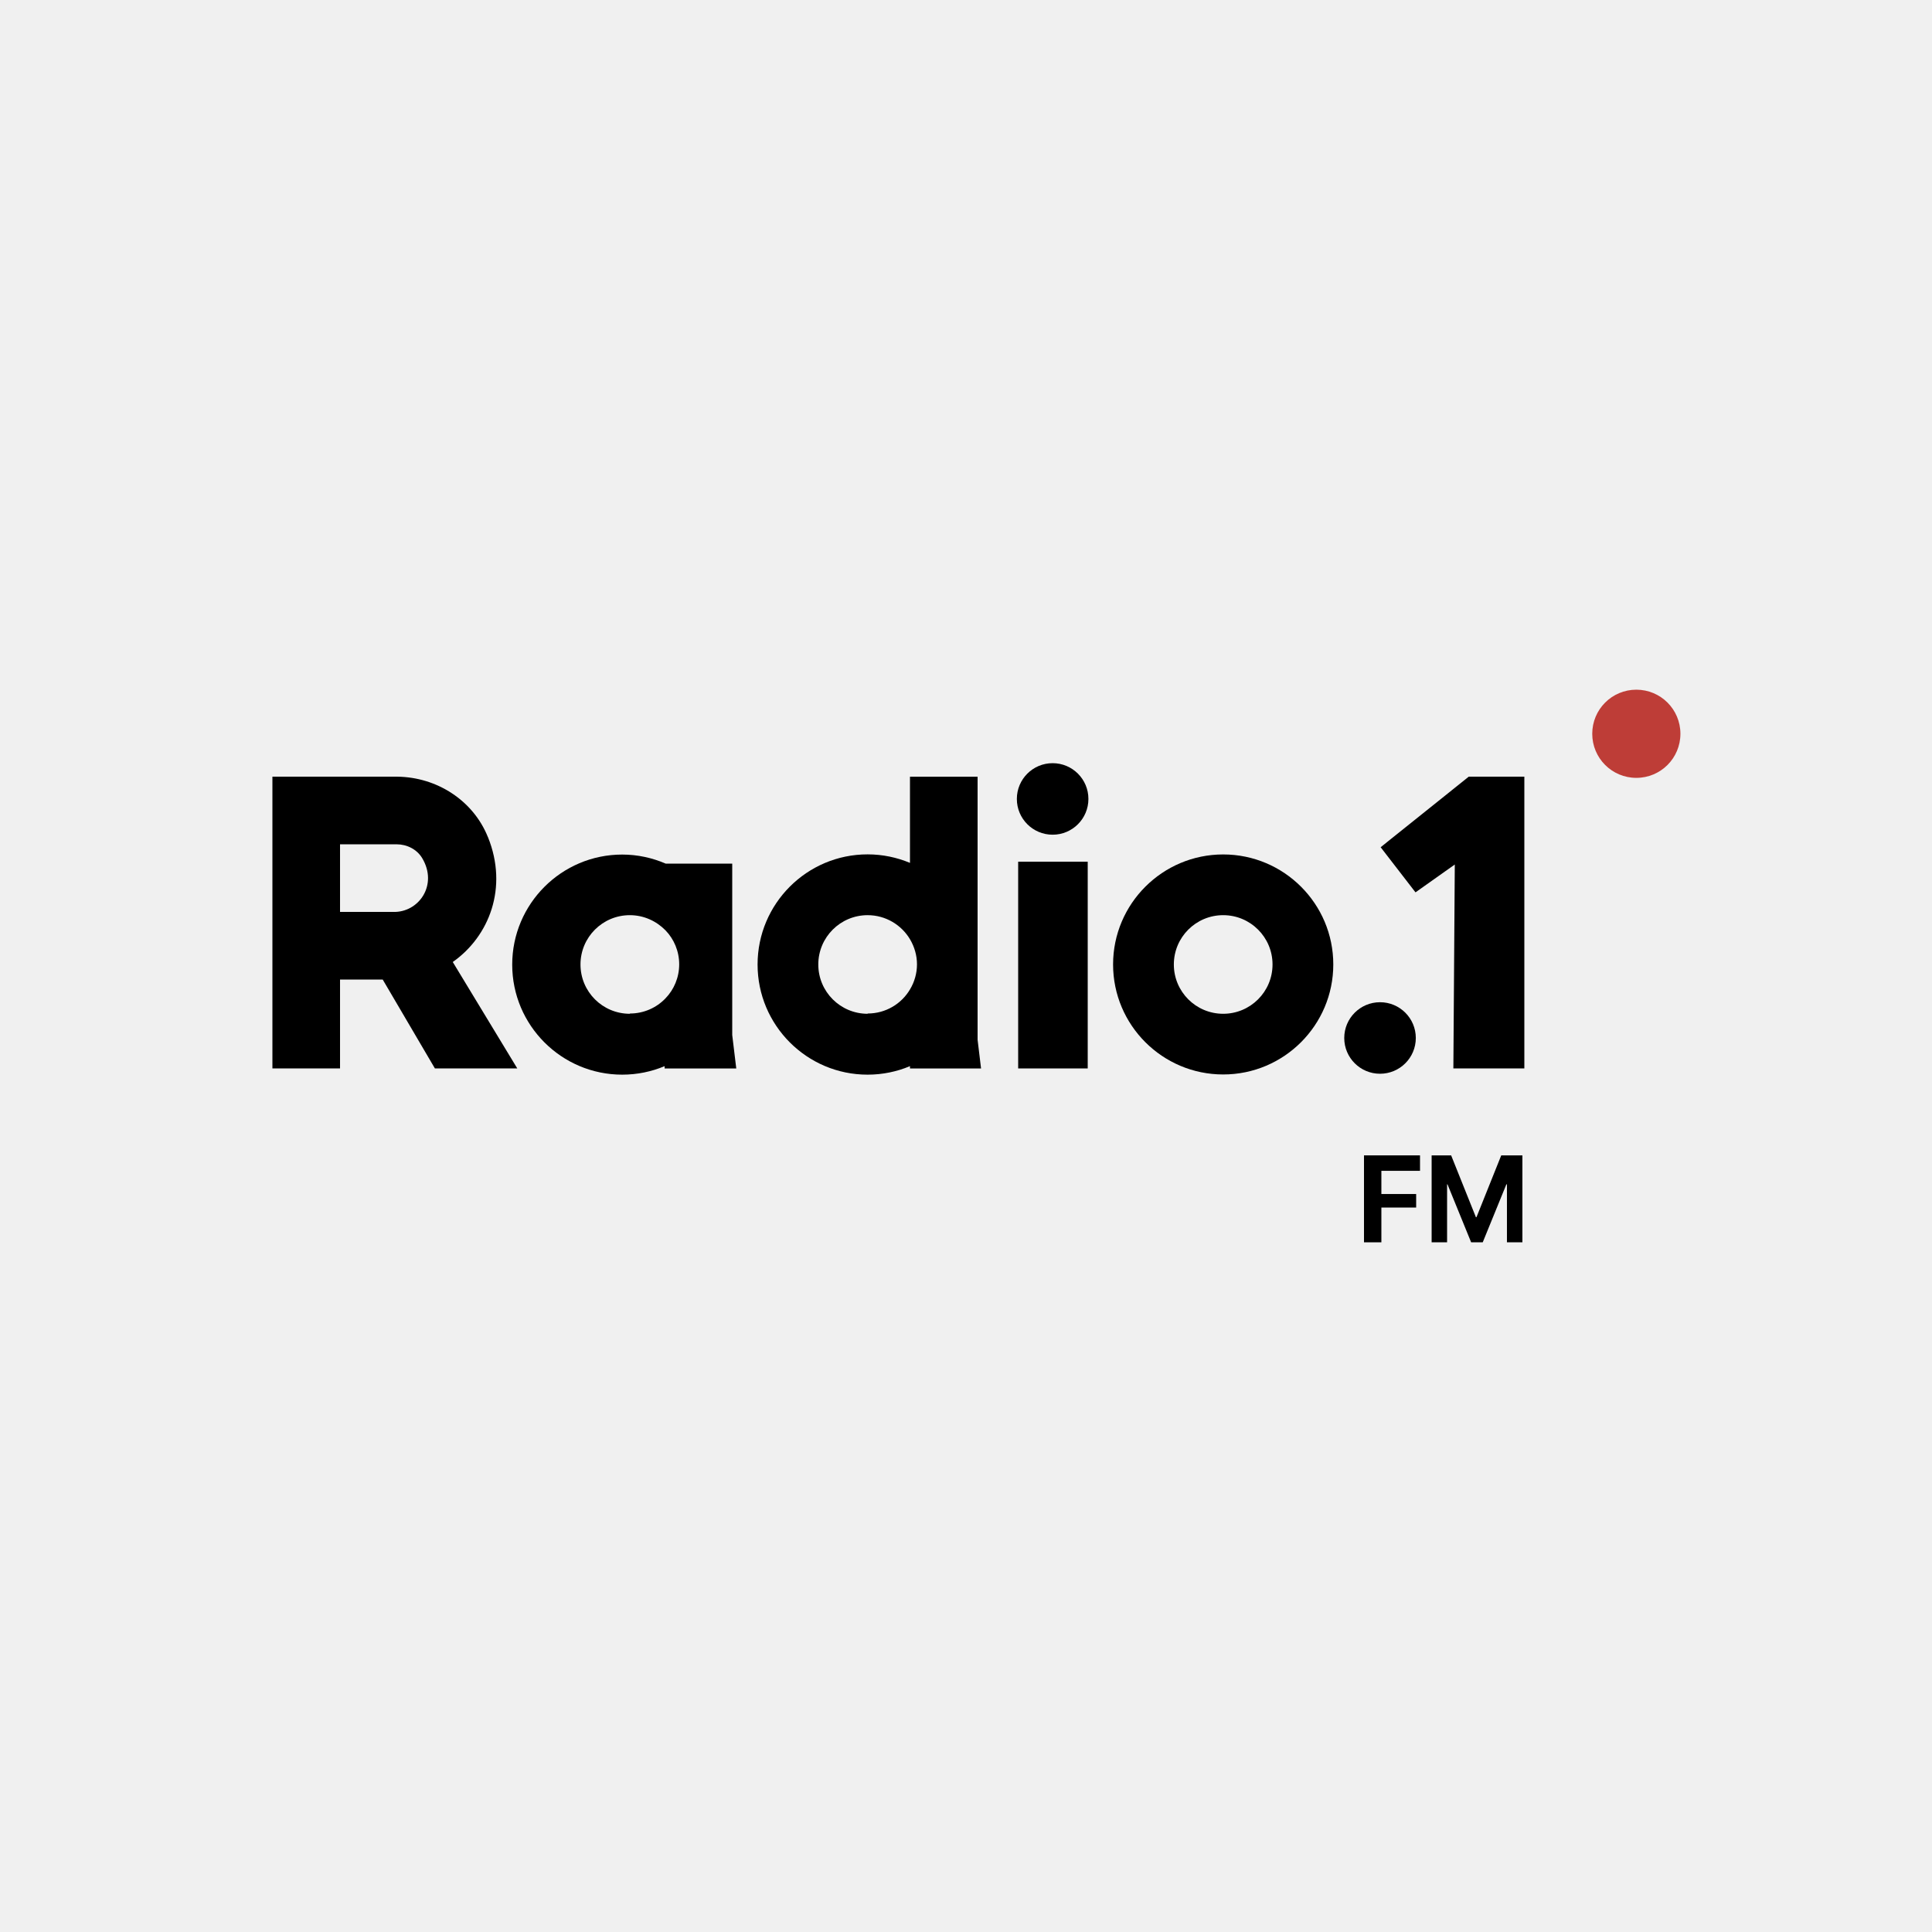
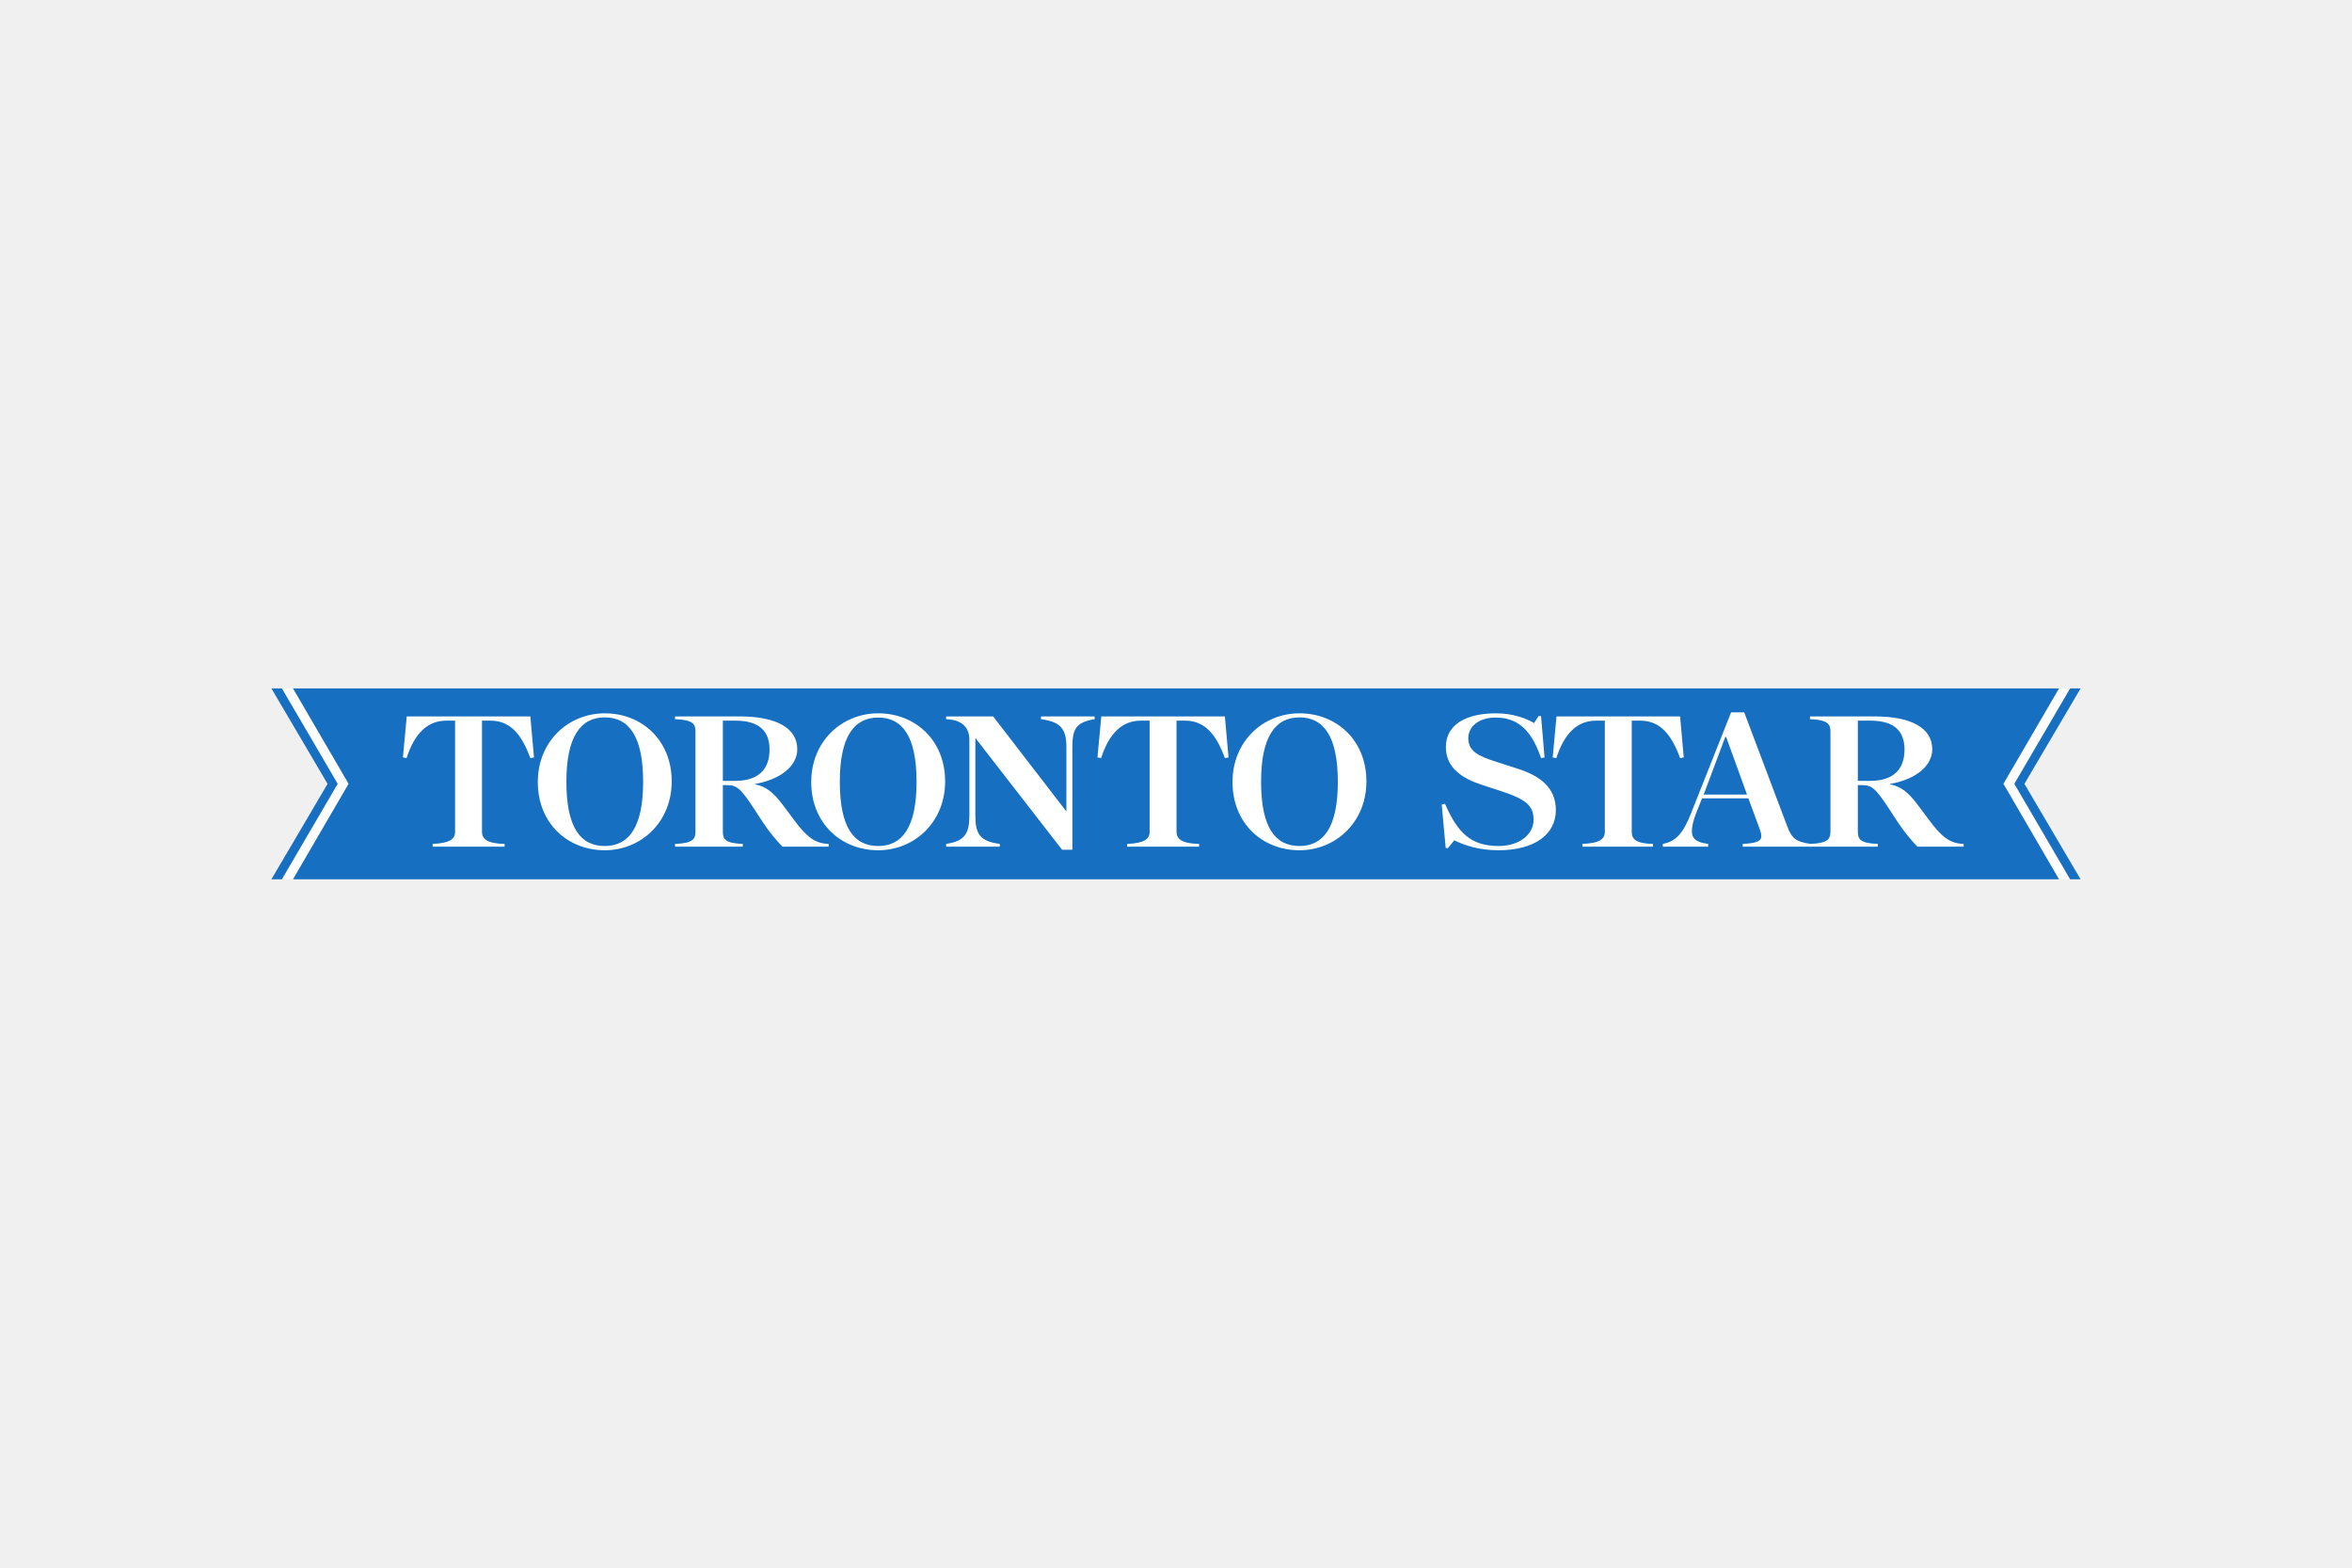
- <svg xmlns="http://www.w3.org/2000/svg" id="Layer_1" data-name="Layer 1" viewBox="0 0 1000 1000">
-   <defs>
-     <style>
-       .cls-1, .cls-2 {
-         stroke-width: 0px;
-       }
- 
-       .cls-2 {
-         fill: #be3d37;
-       }
-     </style>
-   </defs>
-   <path class="cls-1" d="m706,643.02h9v-18h18v-7h-18v-12h20v-8h-29v45Z" />
-   <path class="cls-1" d="m764.23,630.02h-.3l-12.82-32h-10.1v45h8v-30h.22l12.23,30h6l12.23-30h.3v30h8v-45h-10.95l-12.82,32Z" />
-   <path class="cls-1" d="m563,446.02h-36v107h36v-107Z" />
-   <path class="cls-1" d="m252.51,433.21c-7.62-18.96-26.44-30.97-46.83-31.2h-64.68v151h35v-46h22.09l27.01,46h42.64l-33.39-55.08c18.9-13.28,28.76-38.51,18.22-64.63m-76.58,3.71h29.29c5.29,0,10.43,2.53,13.19,7.07,8.42,13.93-1.71,28.37-15.05,27.93h-27.42v-35Z" />
-   <path class="cls-1" d="m633.12,442.26c-31.44,0-56.99,25.52-56.99,56.94s25.54,56.94,56.99,56.94,56.99-25.52,56.99-56.94-25.54-56.94-56.99-56.94Zm0,82.47c-14.12,0-25.54-11.42-25.54-25.52s11.43-25.52,25.54-25.52,25.54,11.42,25.54,25.52-11.43,25.52-25.54,25.52Z" />
-   <path class="cls-1" d="m379,447.02h-34.4c-6.94-2.99-14.55-4.7-22.54-4.7-31.42,0-56.94,25.53-56.94,56.96s25.52,56.96,56.94,56.96c7.76,0,15.22-1.57,21.94-4.4v1.19h37.09l-2.09-17.32v-88.68Zm-53,77.71c-14.12,0-25.54-11.42-25.54-25.52s11.43-25.52,25.54-25.52c7.25,0,13.74,3.06,18.45,7.84,4.41,4.55,7.1,10.82,7.1,17.61s-2.69,13.06-7.1,17.61c-4.63,4.85-11.2,7.84-18.37,7.84" />
-   <path class="cls-1" d="m506,499.3v-97.28h-35v44.61c-6.79-2.84-14.18-4.41-21.94-4.41-31.42,0-56.94,25.55-56.94,57.01s25.52,57.01,56.94,57.01c7.76,0,15.22-1.57,21.94-4.41v1.2h36.79l-1.79-14.87v-38.93.07Zm-56.91,25.43c-14.12,0-25.54-11.42-25.54-25.52s11.43-25.52,25.54-25.52c9.34,0,17.55,5.07,21.96,12.54,2.24,3.81,3.58,8.21,3.58,12.91s-1.34,9.18-3.58,12.91c-4.41,7.54-12.62,12.54-21.96,12.54" />
-   <path class="cls-1" d="m544.84,395.02c-10.23,0-18.52,8.28-18.52,18.51s8.29,18.51,18.52,18.51,18.52-8.28,18.52-18.51-8.29-18.51-18.52-18.51Z" />
-   <path class="cls-1" d="m732.82,537.26c0-10.22-8.29-18.51-18.52-18.51s-18.52,8.28-18.52,18.51,8.29,18.51,18.52,18.51,18.52-8.28,18.52-18.51Z" />
-   <path class="cls-1" d="m760.2,402.02l-45.58,36.5,18.04,23.36,20.34-14.41-.74,105.54h36.74v-151h-28.8Z" />
-   <path class="cls-2" d="m846.96,356.98c-12.62,0-22.82,10.2-22.82,22.82s10.2,22.82,22.82,22.82,22.82-10.2,22.82-22.82-10.2-22.82-22.82-22.82Z" />
+ <svg xmlns="http://www.w3.org/2000/svg" height="800" width="1200" viewBox="-141.76 -24.933 1228.588 149.595">
+   <path d="M933.788 0h5.805L910.43 49.843 939.589 99.73h-5.806L904.74 49.843zM11.283 0H5.476l29.16 49.843L5.481 99.73h5.804l29.043-49.888z" fill="#fff" />
+   <path d="M5.482 99.73l29.154-49.888L5.478 0H0l29.352 49.871L.01 99.73z" fill="#176fc1" />
+   <path d="M933.788 0H11.284l29.045 49.843L11.286 99.73h922.496L904.74 49.843z" fill="#176fc1" />
+   <path d="M939.589 99.73L910.43 49.843 939.592 0h5.475l-29.355 49.871L945.059 99.73z" fill="#176fc1" />
+   <path d="M499.973 36.071l-1.91.34c-4.75-13.088-10.949-19.565-20.825-19.565h-4.425v58.1c0 3.689 2.69 6.128 11.801 6.298V82.69H447.04v-1.446c9.024-.34 11.714-2.609 11.714-6.298v-58.1h-4.599c-9.639 0-16.53 6.475-20.738 19.565l-1.91-.34 1.996-21.438h64.559l1.91 21.438m-69.94-19.991c-9.838 1.566-11.629 5.236-11.629 14.633v53.594h-5.38l-45.121-58.188h-.172v40.239c0 9.38 2.07 13.516 12.754 14.886v1.448h-28.027v-1.447c9.851-1.471 12.149-5.504 12.149-14.886V26.885c0-5.755-3.083-10.51-12.149-10.805v-1.445h24.559l38.004 49.339h.263V30.712c0-9.356-2.779-13.258-13.277-14.633v-1.445h28.029v1.445M137.176 36.071l-1.91.34c-4.751-13.088-10.949-19.565-20.824-19.565h-4.428v58.1c0 3.689 2.692 6.128 11.801 6.298V82.69H84.245v-1.446c9.023-.34 11.714-2.609 11.714-6.298v-58.1H91.36c-9.64 0-16.531 6.475-20.74 19.565l-1.907-.34 1.996-21.438h64.558l1.91 21.438m419.891 12.761c0-23.65-7.321-33.689-20.043-33.689-12.707 0-20.046 10.209-20.046 33.605 0 23.902 7.322 33.6 20.046 33.6 12.606 0 20.043-9.867 20.043-33.516m14.925-.255c0 21.517-16.219 35.984-34.968 35.984-19.374 0-34.97-14.03-34.97-35.645 0-21.418 16.117-35.898 34.97-35.898 19.265 0 34.968 13.947 34.968 35.559m-234.98.255c0-23.65-7.324-33.604-20.045-33.604-12.707 0-20.044 10.124-20.044 33.52 0 23.902 7.324 33.6 20.044 33.6 12.607 0 20.045-9.867 20.045-33.516m14.924-.255c0 21.517-16.22 35.984-34.969 35.984-19.369 0-34.968-14.03-34.968-35.645 0-21.418 16.119-35.898 34.968-35.898 19.266 0 34.969 13.947 34.969 35.559" fill="#fff" />
+   <path d="M260.217 31.989c0-9.047-4.685-15.143-17.789-15.143h-6.593v31.477h6.332c12.41 0 18.049-6.181 18.049-16.335m30.894 50.703h-24.125c-2.864-2.895-7.046-7.686-11.887-15.229-9.721-15.145-11.455-16.929-17.183-16.929h-2.08v24.414c0 3.909 1.424 5.996 10.412 6.296v1.448h-35.405v-1.448c9.305-.3 10.674-2.585 10.674-6.296v-52.655c0-3.616-1.371-5.911-10.674-6.213v-1.445h33.755c19.264 0 30.111 6.122 30.111 17.184 0 8.102-7.724 15.568-22.128 18.119v.171c5.553 1.105 9.41 3.845 14.665 10.889l5.901 7.911c6.394 8.574 10.758 12.165 17.962 12.335v1.448M194.185 48.833c0-23.65-7.321-33.689-20.046-33.689-12.705 0-20.044 10.209-20.044 33.605 0 23.902 7.322 33.6 20.044 33.6 12.606 0 20.046-9.867 20.046-33.516m14.925-.255c0 21.517-16.223 35.984-34.971 35.984-19.369 0-34.968-14.03-34.968-35.645 0-21.418 16.119-35.898 34.968-35.898 19.269 0 34.971 13.947 34.971 35.559m528.653-12.507l-1.91.34c-4.751-13.088-10.949-19.565-20.826-19.565h-4.429v58.1c0 3.689 1.995 6.128 11.111 6.298V82.69h-36.877v-1.446c9.024-.34 11.71-2.609 11.71-6.298v-58.1h-4.599c-9.635 0-16.53 6.475-20.738 19.565l-1.907-.34 1.998-21.438h64.558l1.91 21.438m-66.815 27.477c0 12.505-10.76 21.012-30.024 21.012-10.499 0-18.058-2.744-22.995-5.189l-3.384 4.081h-1.126l-2.086-22.796 1.735-.341c6.598 15.141 13.453 22.032 28.031 22.032 10.999 0 18.221-6.21 18.221-13.696 0-7.4-3.869-10.706-17.445-15.143l-9.63-3.147c-10.366-3.386-18.744-8.944-18.744-19.734 0-11.998 11.023-17.61 26.117-17.61 9.201 0 16.144 2.806 19.957 5.103l2.344-3.658h1.304l1.823 21.608-1.823.341c-4.598-13.527-11.366-21.184-23.688-21.184-9.199 0-14.319 5.02-14.319 10.72 0 6.893 5.145 9.355 14.401 12.335l11.369 3.659c11.572 3.723 19.96 9.783 19.96 21.606m182.135-31.56c0-9.047-4.688-15.143-17.788-15.143h-6.596v31.477h6.332c12.414 0 18.051-6.181 18.051-16.335m30.891 50.703H859.85c-2.865-2.895-7.045-7.686-11.885-15.229-9.723-15.145-11.457-16.929-17.185-16.929h-2.081v24.414c0 3.909 1.423 5.996 10.416 6.296v1.448H803.71v-1.448c9.301-.3 10.67-2.585 10.67-6.296V22.376c0-3.614-1.373-5.995-10.67-6.296v-1.445h33.752c19.265 0 30.111 6.121 30.111 17.184 0 8.102-7.724 15.568-22.125 18.119v.171c5.55 1.105 9.409 3.845 14.661 10.889l5.902 7.911c6.394 8.574 10.758 12.165 17.961 12.335v1.448" fill="#fff" />
+   <path d="M770.822 55.468l-10.934-30.115h-.438l-11.275 30.115zm33.234 27.224h-35.49v-1.448c7.258-.361 9.732-1.42 9.719-4.169-.007-.985-.328-2.191-.869-3.658l-5.9-15.992h-24.21l-3.035 7.656c-1.654 4.162-2.257 7.234-2.257 9.527 0 4.077 2.515 5.87 8.502 6.635v1.448H726.83v-1.448c6.765-1.276 10.526-5.343 14.746-15.992l20.916-52.744h6.853l22.475 59.549c2.257 5.98 4.244 8.107 12.236 9.188v1.448" fill="#fff" />
</svg>
